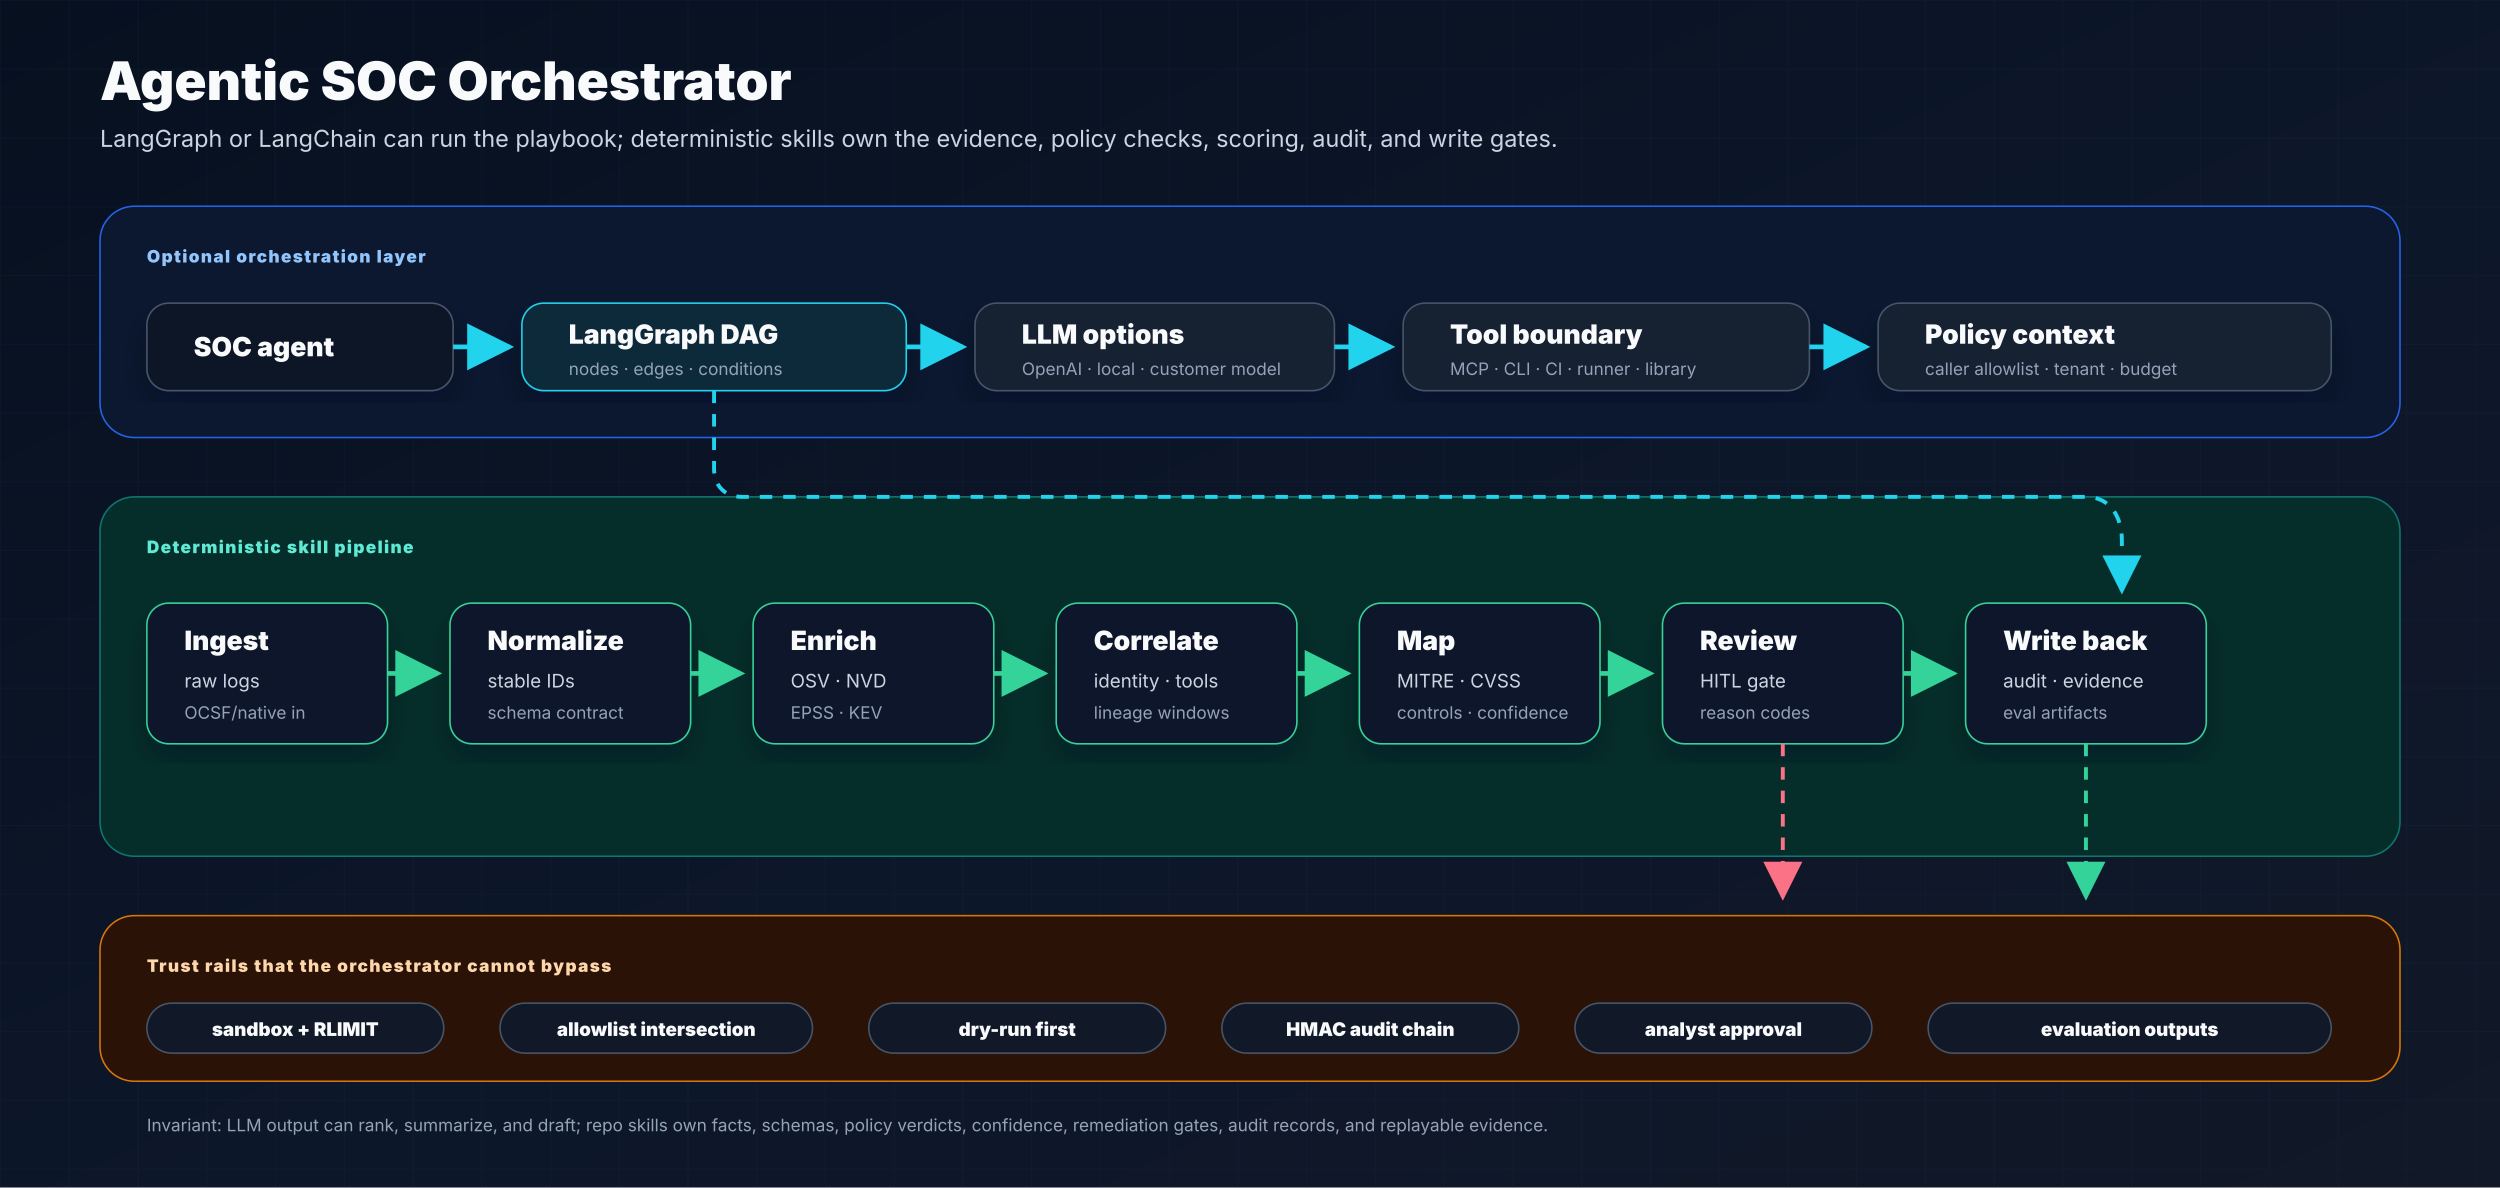
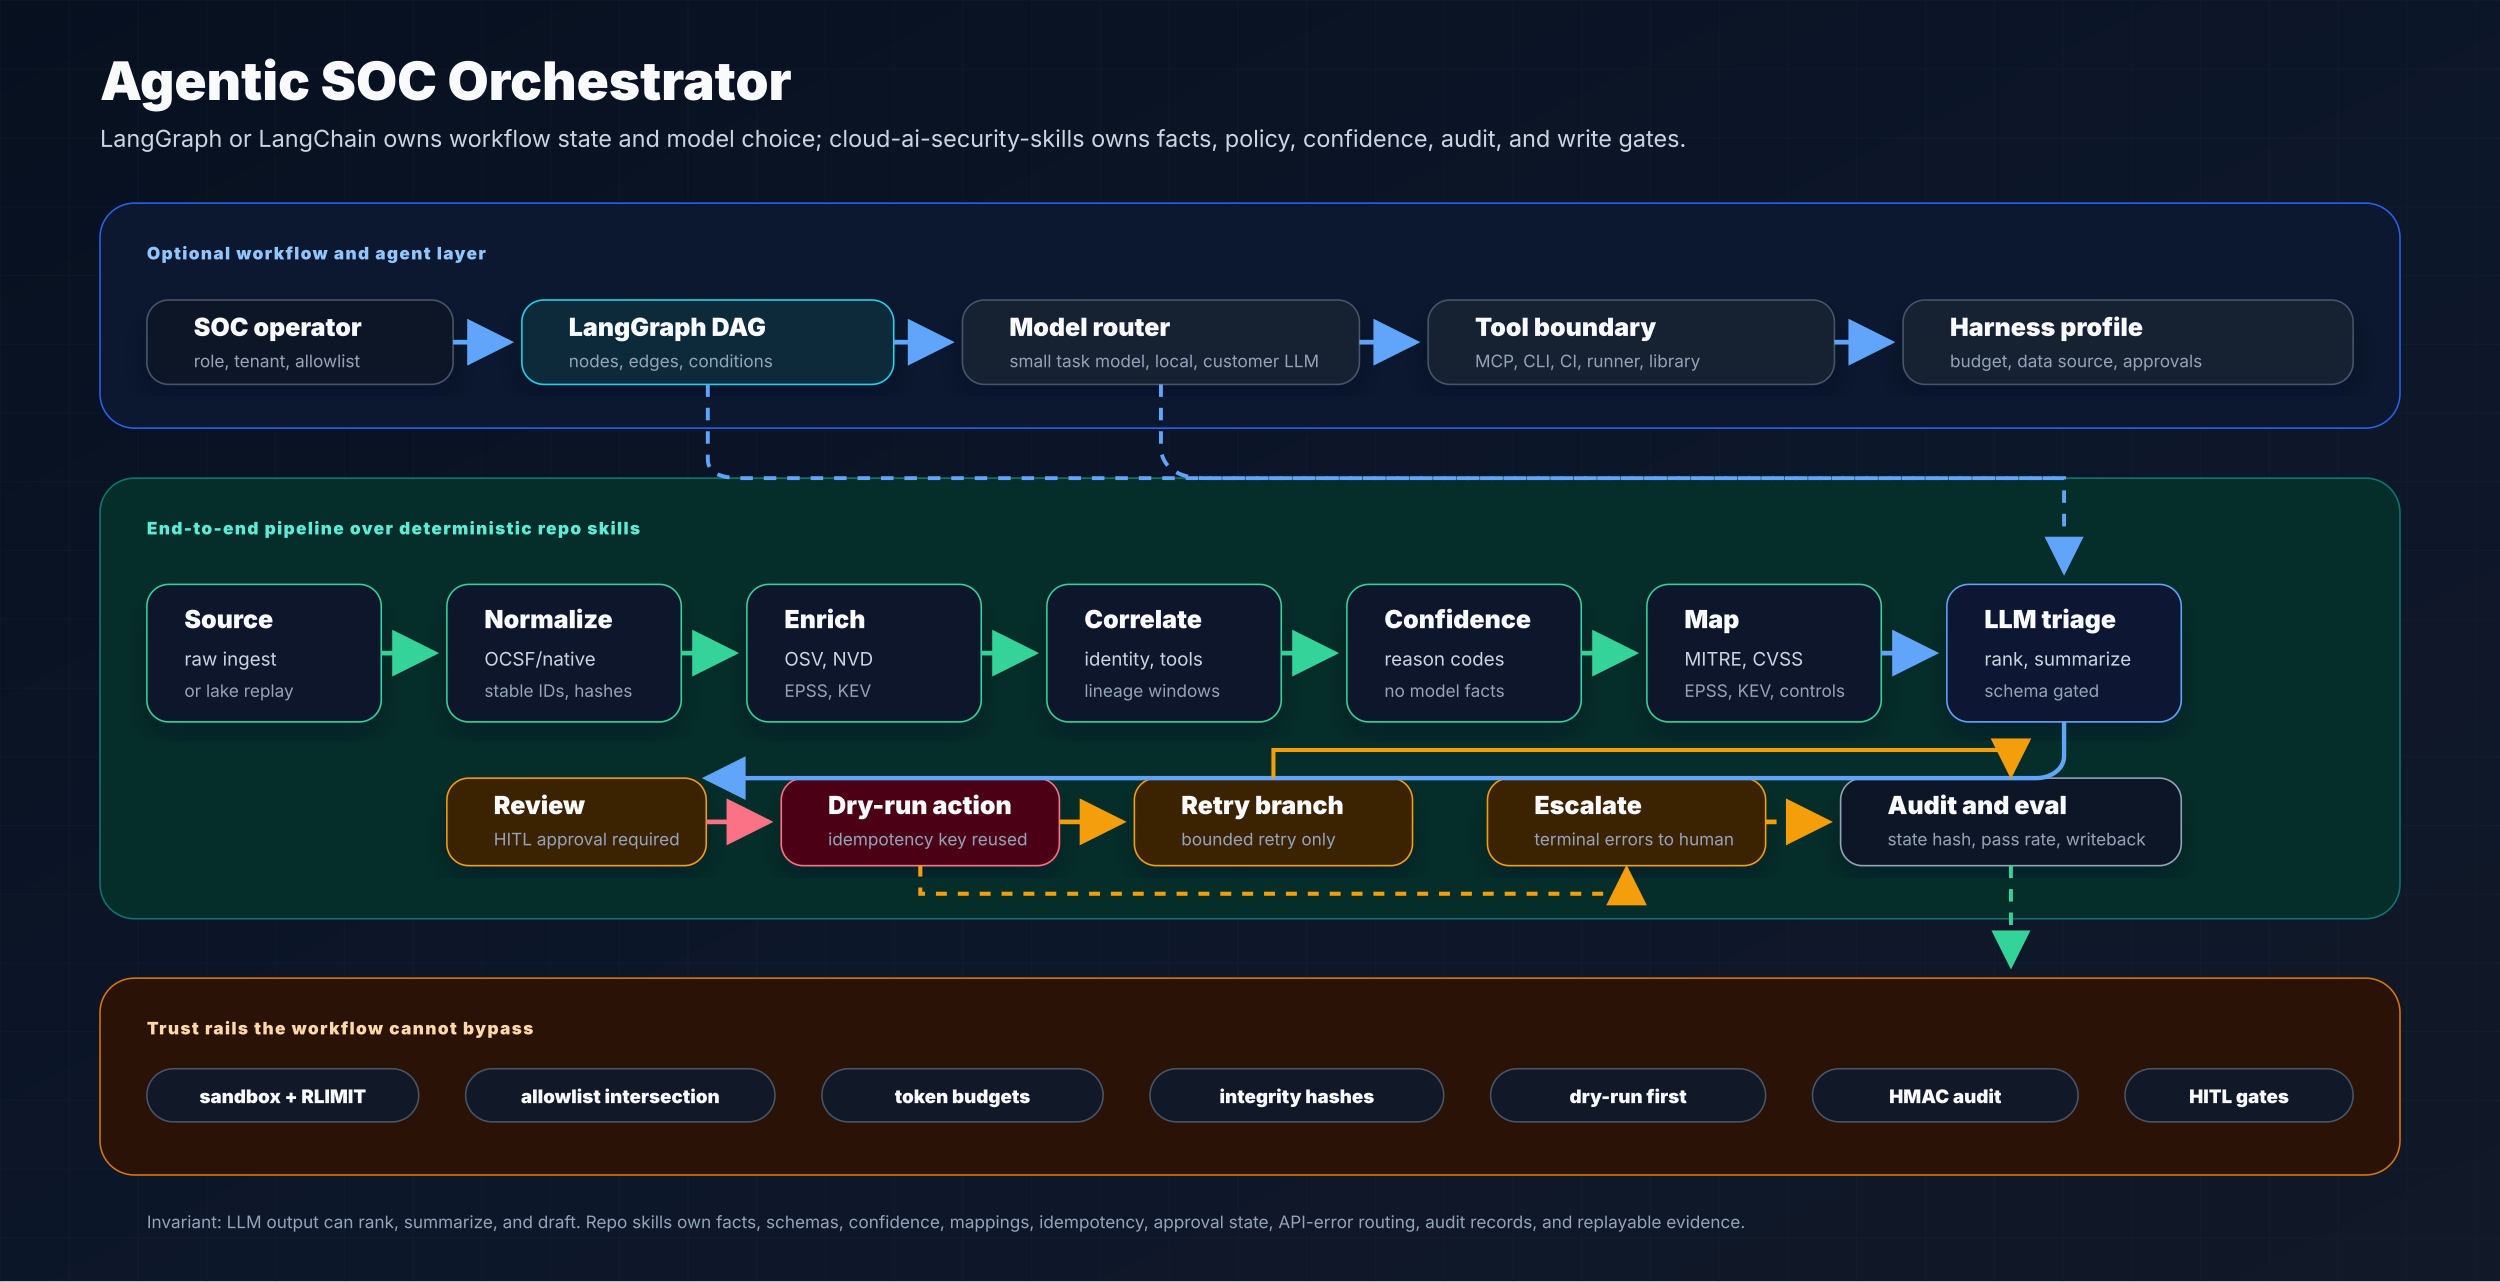
- <svg xmlns="http://www.w3.org/2000/svg" width="1600" height="760" viewBox="0 0 1600 760" role="img" aria-labelledby="title desc">
+ <svg xmlns="http://www.w3.org/2000/svg" width="1600" height="820" viewBox="0 0 1600 820" role="img" aria-labelledby="title desc">
  <defs>
    <linearGradient id="bg" x1="0" y1="0" x2="1" y2="1">
      <stop offset="0" stop-color="#06101f" />
      <stop offset="0.55" stop-color="#0d172a" />
      <stop offset="1" stop-color="#111827" />
    </linearGradient>
    <pattern id="grid" width="44" height="44" patternUnits="userSpaceOnUse">
      <path d="M44 0H0V44" fill="none" stroke="#20314f" stroke-opacity="0.22" stroke-width="1" />
    </pattern>
    <filter id="softShadow" x="-14%" y="-14%" width="128%" height="128%">
      <feDropShadow dx="0" dy="10" stdDeviation="10" flood-color="#020617" flood-opacity="0.30" />
    </filter>
-     <marker id="arrowCyan" viewBox="0 0 10 10" refX="9" refY="5" markerWidth="10" markerHeight="10" orient="auto">
-       <path d="M0 0L10 5L0 10Z" fill="#22d3ee" />
+     <marker id="arrowBlue" viewBox="0 0 10 10" refX="9" refY="5" markerWidth="10" markerHeight="10" orient="auto">
+       <path d="M0 0L10 5L0 10Z" fill="#60a5fa" />
    </marker>
    <marker id="arrowGreen" viewBox="0 0 10 10" refX="9" refY="5" markerWidth="10" markerHeight="10" orient="auto">
      <path d="M0 0L10 5L0 10Z" fill="#34d399" />
    </marker>
+     <marker id="arrowAmber" viewBox="0 0 10 10" refX="9" refY="5" markerWidth="10" markerHeight="10" orient="auto">
+       <path d="M0 0L10 5L0 10Z" fill="#f59e0b" />
+     </marker>
    <marker id="arrowRose" viewBox="0 0 10 10" refX="9" refY="5" markerWidth="10" markerHeight="10" orient="auto">
      <path d="M0 0L10 5L0 10Z" fill="#fb7185" />
    </marker>
-     <style>.font{font-family:Inter,ui-sans-serif,system-ui,-apple-system,BlinkMacSystemFont,"Segoe UI",Arial,sans-serif}.h1{font-size:34px;font-weight:850;fill:#f8fafc}.sub{font-size:15px;fill:#cbd5e1}.eyebrow{font-size:11px;font-weight:850;letter-spacing:.08em;text-transform:uppercase}.cardTitle{font-size:17px;font-weight:850;fill:#f8fafc}.body{font-size:12px;fill:#cbd5e1}.tiny{font-size:11px;fill:#94a3b8}.badge{font-size:12px;font-weight:850;fill:#f8fafc}</style>
+     <style>
+       .font{font-family:Inter,ui-sans-serif,system-ui,-apple-system,BlinkMacSystemFont,"Segoe UI",Arial,sans-serif}
+       .h1{font-size:34px;font-weight:850;fill:#f8fafc}
+       .sub{font-size:15px;fill:#cbd5e1}
+       .eyebrow{font-size:11px;font-weight:850;letter-spacing:.08em;text-transform:uppercase}
+       .cardTitle{font-size:16px;font-weight:850;fill:#f8fafc}
+       .body{font-size:12px;fill:#cbd5e1}
+       .tiny{font-size:11px;fill:#94a3b8}
+       .badge{font-size:12px;font-weight:850;fill:#f8fafc}
+     </style>
  </defs>
-   <rect width="1600" height="760" fill="url(#bg)" />
-   <rect width="1600" height="760" fill="url(#grid)" />
+   <rect width="1600" height="820" fill="url(#bg)" />
+   <rect width="1600" height="820" fill="url(#grid)" />
  <g class="font">
    <text x="64" y="64" class="h1">Agentic SOC Orchestrator</text>
-     <text x="64" y="94" class="sub">LangGraph or LangChain can run the playbook; deterministic skills own the evidence, policy checks, scoring, audit, and write gates.</text>
-     <rect x="64" y="132" width="1472" height="148" rx="22" fill="#0b1830" stroke="#2563eb" />
-     <text x="94" y="168" class="eyebrow" fill="#93c5fd">Optional orchestration layer</text>
+     <text x="64" y="94" class="sub">LangGraph or LangChain owns workflow state and model choice; cloud-ai-security-skills owns facts, policy, confidence, audit, and write gates.</text>
+     <rect x="64" y="130" width="1472" height="144" rx="22" fill="#0b1830" stroke="#2563eb" />
+     <text x="94" y="166" class="eyebrow" fill="#93c5fd">Optional workflow and agent layer</text>
    <g filter="url(#softShadow)">
-       <rect x="94" y="194" width="196" height="56" rx="14" fill="#111827" stroke="#475569" />
-       <text x="124" y="228" class="cardTitle">SOC agent</text>
-       <rect x="334" y="194" width="246" height="56" rx="14" fill="#0f2a3b" stroke="#22d3ee" />
-       <text x="364" y="220" class="cardTitle">LangGraph DAG</text>
-       <text x="364" y="240" class="tiny">nodes · edges · conditions</text>
-       <rect x="624" y="194" width="230" height="56" rx="14" fill="#172033" stroke="#475569" />
-       <text x="654" y="220" class="cardTitle">LLM options</text>
-       <text x="654" y="240" class="tiny">OpenAI · local · customer model</text>
-       <rect x="898" y="194" width="260" height="56" rx="14" fill="#172033" stroke="#475569" />
-       <text x="928" y="220" class="cardTitle">Tool boundary</text>
-       <text x="928" y="240" class="tiny">MCP · CLI · CI · runner · library</text>
-       <rect x="1202" y="194" width="290" height="56" rx="14" fill="#172033" stroke="#475569" />
-       <text x="1232" y="220" class="cardTitle">Policy context</text>
-       <text x="1232" y="240" class="tiny">caller allowlist · tenant · budget</text>
+       <rect x="94" y="192" width="196" height="54" rx="14" fill="#111827" stroke="#475569" />
+       <text x="124" y="215" class="cardTitle">SOC operator</text>
+       <text x="124" y="235" class="tiny">role, tenant, allowlist</text>
+       <rect x="334" y="192" width="238" height="54" rx="14" fill="#0f2a3b" stroke="#22d3ee" />
+       <text x="364" y="215" class="cardTitle">LangGraph DAG</text>
+       <text x="364" y="235" class="tiny">nodes, edges, conditions</text>
+       <rect x="616" y="192" width="254" height="54" rx="14" fill="#172033" stroke="#475569" />
+       <text x="646" y="215" class="cardTitle">Model router</text>
+       <text x="646" y="235" class="tiny">small task model, local, customer LLM</text>
+       <rect x="914" y="192" width="260" height="54" rx="14" fill="#172033" stroke="#475569" />
+       <text x="944" y="215" class="cardTitle">Tool boundary</text>
+       <text x="944" y="235" class="tiny">MCP, CLI, CI, runner, library</text>
+       <rect x="1218" y="192" width="288" height="54" rx="14" fill="#172033" stroke="#475569" />
+       <text x="1248" y="215" class="cardTitle">Harness profile</text>
+       <text x="1248" y="235" class="tiny">budget, data source, approvals</text>
    </g>
-     <path d="M290 222H326" stroke="#22d3ee" stroke-width="3" marker-end="url(#arrowCyan)" fill="none" />
-     <path d="M580 222H616" stroke="#22d3ee" stroke-width="3" marker-end="url(#arrowCyan)" fill="none" />
-     <path d="M854 222H890" stroke="#22d3ee" stroke-width="3" marker-end="url(#arrowCyan)" fill="none" />
-     <path d="M1158 222H1194" stroke="#22d3ee" stroke-width="3" marker-end="url(#arrowCyan)" fill="none" />
-     <rect x="64" y="318" width="1472" height="230" rx="22" fill="#052e2b" stroke="#0f766e" />
-     <text x="94" y="354" class="eyebrow" fill="#5eead4">Deterministic skill pipeline</text>
+     <path d="M290 219H326" stroke="#60a5fa" stroke-width="3" marker-end="url(#arrowBlue)" fill="none" />
+     <path d="M572 219H608" stroke="#60a5fa" stroke-width="3" marker-end="url(#arrowBlue)" fill="none" />
+     <path d="M870 219H906" stroke="#60a5fa" stroke-width="3" marker-end="url(#arrowBlue)" fill="none" />
+     <path d="M1174 219H1210" stroke="#60a5fa" stroke-width="3" marker-end="url(#arrowBlue)" fill="none" />
+     <rect x="64" y="306" width="1472" height="282" rx="22" fill="#052e2b" stroke="#0f766e" />
+     <text x="94" y="342" class="eyebrow" fill="#5eead4">End-to-end pipeline over deterministic repo skills</text>
    <g filter="url(#softShadow)">
-       <rect x="94" y="386" width="154" height="90" rx="14" fill="#0f172a" stroke="#34d399" />
-       <text x="118" y="416" class="cardTitle">Ingest</text>
-       <text x="118" y="440" class="body">raw logs</text>
-       <text x="118" y="460" class="tiny">OCSF/native in</text>
-       <rect x="288" y="386" width="154" height="90" rx="14" fill="#0f172a" stroke="#34d399" />
-       <text x="312" y="416" class="cardTitle">Normalize</text>
-       <text x="312" y="440" class="body">stable IDs</text>
-       <text x="312" y="460" class="tiny">schema contract</text>
-       <rect x="482" y="386" width="154" height="90" rx="14" fill="#0f172a" stroke="#34d399" />
-       <text x="506" y="416" class="cardTitle">Enrich</text>
-       <text x="506" y="440" class="body">OSV · NVD</text>
-       <text x="506" y="460" class="tiny">EPSS · KEV</text>
-       <rect x="676" y="386" width="154" height="90" rx="14" fill="#0f172a" stroke="#34d399" />
-       <text x="700" y="416" class="cardTitle">Correlate</text>
-       <text x="700" y="440" class="body">identity · tools</text>
-       <text x="700" y="460" class="tiny">lineage windows</text>
-       <rect x="870" y="386" width="154" height="90" rx="14" fill="#0f172a" stroke="#34d399" />
-       <text x="894" y="416" class="cardTitle">Map</text>
-       <text x="894" y="440" class="body">MITRE · CVSS</text>
-       <text x="894" y="460" class="tiny">controls · confidence</text>
-       <rect x="1064" y="386" width="154" height="90" rx="14" fill="#0f172a" stroke="#34d399" />
-       <text x="1088" y="416" class="cardTitle">Review</text>
-       <text x="1088" y="440" class="body">HITL gate</text>
-       <text x="1088" y="460" class="tiny">reason codes</text>
-       <rect x="1258" y="386" width="154" height="90" rx="14" fill="#0f172a" stroke="#34d399" />
-       <text x="1282" y="416" class="cardTitle">Write back</text>
-       <text x="1282" y="440" class="body">audit · evidence</text>
-       <text x="1282" y="460" class="tiny">eval artifacts</text>
+       <rect x="94" y="374" width="150" height="88" rx="14" fill="#0f172a" stroke="#34d399" />
+       <text x="118" y="402" class="cardTitle">Source</text>
+       <text x="118" y="426" class="body">raw ingest</text>
+       <text x="118" y="446" class="tiny">or lake replay</text>
+       <rect x="286" y="374" width="150" height="88" rx="14" fill="#0f172a" stroke="#34d399" />
+       <text x="310" y="402" class="cardTitle">Normalize</text>
+       <text x="310" y="426" class="body">OCSF/native</text>
+       <text x="310" y="446" class="tiny">stable IDs, hashes</text>
+       <rect x="478" y="374" width="150" height="88" rx="14" fill="#0f172a" stroke="#34d399" />
+       <text x="502" y="402" class="cardTitle">Enrich</text>
+       <text x="502" y="426" class="body">OSV, NVD</text>
+       <text x="502" y="446" class="tiny">EPSS, KEV</text>
+       <rect x="670" y="374" width="150" height="88" rx="14" fill="#0f172a" stroke="#34d399" />
+       <text x="694" y="402" class="cardTitle">Correlate</text>
+       <text x="694" y="426" class="body">identity, tools</text>
+       <text x="694" y="446" class="tiny">lineage windows</text>
+       <rect x="862" y="374" width="150" height="88" rx="14" fill="#0f172a" stroke="#34d399" />
+       <text x="886" y="402" class="cardTitle">Confidence</text>
+       <text x="886" y="426" class="body">reason codes</text>
+       <text x="886" y="446" class="tiny">no model facts</text>
+       <rect x="1054" y="374" width="150" height="88" rx="14" fill="#0f172a" stroke="#34d399" />
+       <text x="1078" y="402" class="cardTitle">Map</text>
+       <text x="1078" y="426" class="body">MITRE, CVSS</text>
+       <text x="1078" y="446" class="tiny">EPSS, KEV, controls</text>
+       <rect x="1246" y="374" width="150" height="88" rx="14" fill="#0b1830" stroke="#60a5fa" />
+       <text x="1270" y="402" class="cardTitle">LLM triage</text>
+       <text x="1270" y="426" class="body">rank, summarize</text>
+       <text x="1270" y="446" class="tiny">schema gated</text>
    </g>
-     <path d="M248 431H280" stroke="#34d399" stroke-width="3" marker-end="url(#arrowGreen)" fill="none" />
-     <path d="M442 431H474" stroke="#34d399" stroke-width="3" marker-end="url(#arrowGreen)" fill="none" />
-     <path d="M636 431H668" stroke="#34d399" stroke-width="3" marker-end="url(#arrowGreen)" fill="none" />
-     <path d="M830 431H862" stroke="#34d399" stroke-width="3" marker-end="url(#arrowGreen)" fill="none" />
-     <path d="M1024 431H1056" stroke="#34d399" stroke-width="3" marker-end="url(#arrowGreen)" fill="none" />
-     <path d="M1218 431H1250" stroke="#34d399" stroke-width="3" marker-end="url(#arrowGreen)" fill="none" />
-     <rect x="64" y="586" width="1472" height="106" rx="22" fill="#2a1207" stroke="#d97706" />
-     <text x="94" y="622" class="eyebrow" fill="#fed7aa">Trust rails that the orchestrator cannot bypass</text>
-     <rect x="94" y="642" width="190" height="32" rx="16" fill="#111827" stroke="#475569" />
-     <text x="189" y="663" text-anchor="middle" class="badge">sandbox + RLIMIT</text>
-     <rect x="320" y="642" width="200" height="32" rx="16" fill="#111827" stroke="#475569" />
-     <text x="420" y="663" text-anchor="middle" class="badge">allowlist intersection</text>
-     <rect x="556" y="642" width="190" height="32" rx="16" fill="#111827" stroke="#475569" />
-     <text x="651" y="663" text-anchor="middle" class="badge">dry-run first</text>
-     <rect x="782" y="642" width="190" height="32" rx="16" fill="#111827" stroke="#475569" />
-     <text x="877" y="663" text-anchor="middle" class="badge">HMAC audit chain</text>
-     <rect x="1008" y="642" width="190" height="32" rx="16" fill="#111827" stroke="#475569" />
-     <text x="1103" y="663" text-anchor="middle" class="badge">analyst approval</text>
-     <rect x="1234" y="642" width="258" height="32" rx="16" fill="#111827" stroke="#475569" />
-     <text x="1363" y="663" text-anchor="middle" class="badge">evaluation outputs</text>
-     <path d="M457 250V300C457 310 463 318 475 318H1335C1350 318 1358 330 1358 346V378" stroke="#22d3ee" stroke-width="2.5" marker-end="url(#arrowCyan)" fill="none" stroke-dasharray="8 7" />
-     <path d="M1335 476V574" stroke="#34d399" stroke-width="2.5" marker-end="url(#arrowGreen)" fill="none" stroke-dasharray="8 7" />
-     <path d="M1141 476V574" stroke="#fb7185" stroke-width="2.5" marker-end="url(#arrowRose)" fill="none" stroke-dasharray="8 7" />
-     <text x="94" y="724" class="tiny" fill="#94a3b8">Invariant: LLM output can rank, summarize, and draft; repo skills own facts, schemas, policy verdicts, confidence, remediation gates, audit records, and replayable evidence.</text>
+     <path d="M244 418H278" stroke="#34d399" stroke-width="3" marker-end="url(#arrowGreen)" fill="none" />
+     <path d="M436 418H470" stroke="#34d399" stroke-width="3" marker-end="url(#arrowGreen)" fill="none" />
+     <path d="M628 418H662" stroke="#34d399" stroke-width="3" marker-end="url(#arrowGreen)" fill="none" />
+     <path d="M820 418H854" stroke="#34d399" stroke-width="3" marker-end="url(#arrowGreen)" fill="none" />
+     <path d="M1012 418H1046" stroke="#34d399" stroke-width="3" marker-end="url(#arrowGreen)" fill="none" />
+     <path d="M1204 418H1238" stroke="#60a5fa" stroke-width="3" marker-end="url(#arrowBlue)" fill="none" />
+     <g filter="url(#softShadow)">
+       <rect x="286" y="498" width="166" height="56" rx="14" fill="#3b2403" stroke="#f59e0b" />
+       <text x="316" y="521" class="cardTitle">Review</text>
+       <text x="316" y="541" class="tiny" fill="#fef3c7">HITL approval required</text>
+       <rect x="500" y="498" width="178" height="56" rx="14" fill="#4c0519" stroke="#fb7185" />
+       <text x="530" y="521" class="cardTitle">Dry-run action</text>
+       <text x="530" y="541" class="tiny" fill="#fecdd3">idempotency key reused</text>
+       <rect x="726" y="498" width="178" height="56" rx="14" fill="#3b2403" stroke="#f59e0b" />
+       <text x="756" y="521" class="cardTitle">Retry branch</text>
+       <text x="756" y="541" class="tiny" fill="#fef3c7">bounded retry only</text>
+       <rect x="952" y="498" width="178" height="56" rx="14" fill="#3b2403" stroke="#f59e0b" />
+       <text x="982" y="521" class="cardTitle">Escalate</text>
+       <text x="982" y="541" class="tiny" fill="#fef3c7">terminal errors to human</text>
+       <rect x="1178" y="498" width="218" height="56" rx="14" fill="#111827" stroke="#94a3b8" />
+       <text x="1208" y="521" class="cardTitle">Audit and eval</text>
+       <text x="1208" y="541" class="tiny">state hash, pass rate, writeback</text>
+     </g>
+     <path d="M1321 462V484C1321 492 1313 498 1303 498H452" stroke="#60a5fa" stroke-width="2.8" marker-end="url(#arrowBlue)" fill="none" />
+     <path d="M452 526H492" stroke="#fb7185" stroke-width="3" marker-end="url(#arrowRose)" fill="none" />
+     <path d="M678 526H718" stroke="#f59e0b" stroke-width="3" marker-end="url(#arrowAmber)" fill="none" />
+     <path d="M589 554V572H1041V556" stroke="#f59e0b" stroke-width="2.6" marker-end="url(#arrowAmber)" fill="none" stroke-dasharray="7 7" />
+     <path d="M815 498V480H1287V496" stroke="#f59e0b" stroke-width="2.6" marker-end="url(#arrowAmber)" fill="none" />
+     <path d="M1130 526H1170" stroke="#f59e0b" stroke-width="3" marker-end="url(#arrowAmber)" fill="none" stroke-dasharray="7 7" />
+     <rect x="64" y="626" width="1472" height="126" rx="22" fill="#2a1207" stroke="#d97706" />
+     <text x="94" y="662" class="eyebrow" fill="#fed7aa">Trust rails the workflow cannot bypass</text>
+     <g>
+       <rect x="94" y="684" width="174" height="34" rx="17" fill="#111827" stroke="#475569" />
+       <text x="181" y="706" text-anchor="middle" class="badge">sandbox + RLIMIT</text>
+       <rect x="298" y="684" width="198" height="34" rx="17" fill="#111827" stroke="#475569" />
+       <text x="397" y="706" text-anchor="middle" class="badge">allowlist intersection</text>
+       <rect x="526" y="684" width="180" height="34" rx="17" fill="#111827" stroke="#475569" />
+       <text x="616" y="706" text-anchor="middle" class="badge">token budgets</text>
+       <rect x="736" y="684" width="188" height="34" rx="17" fill="#111827" stroke="#475569" />
+       <text x="830" y="706" text-anchor="middle" class="badge">integrity hashes</text>
+       <rect x="954" y="684" width="176" height="34" rx="17" fill="#111827" stroke="#475569" />
+       <text x="1042" y="706" text-anchor="middle" class="badge">dry-run first</text>
+       <rect x="1160" y="684" width="170" height="34" rx="17" fill="#111827" stroke="#475569" />
+       <text x="1245" y="706" text-anchor="middle" class="badge">HMAC audit</text>
+       <rect x="1360" y="684" width="146" height="34" rx="17" fill="#111827" stroke="#475569" />
+       <text x="1433" y="706" text-anchor="middle" class="badge">HITL gates</text>
+     </g>
+     <path d="M453 246V294C453 302 460 306 474 306H1321V366" stroke="#60a5fa" stroke-width="2.5" marker-end="url(#arrowBlue)" fill="none" stroke-dasharray="8 7" />
+     <path d="M743 246V286C743 298 753 306 770 306H1321" stroke="#60a5fa" stroke-width="2.5" fill="none" stroke-dasharray="8 7" />
+     <path d="M1287 554V618" stroke="#34d399" stroke-width="2.5" marker-end="url(#arrowGreen)" fill="none" stroke-dasharray="8 7" />
+     <text x="94" y="786" class="tiny" fill="#94a3b8">Invariant: LLM output can rank, summarize, and draft. Repo skills own facts, schemas, confidence, mappings, idempotency, approval state, API-error routing, audit records, and replayable evidence.</text>
  </g>
</svg>
